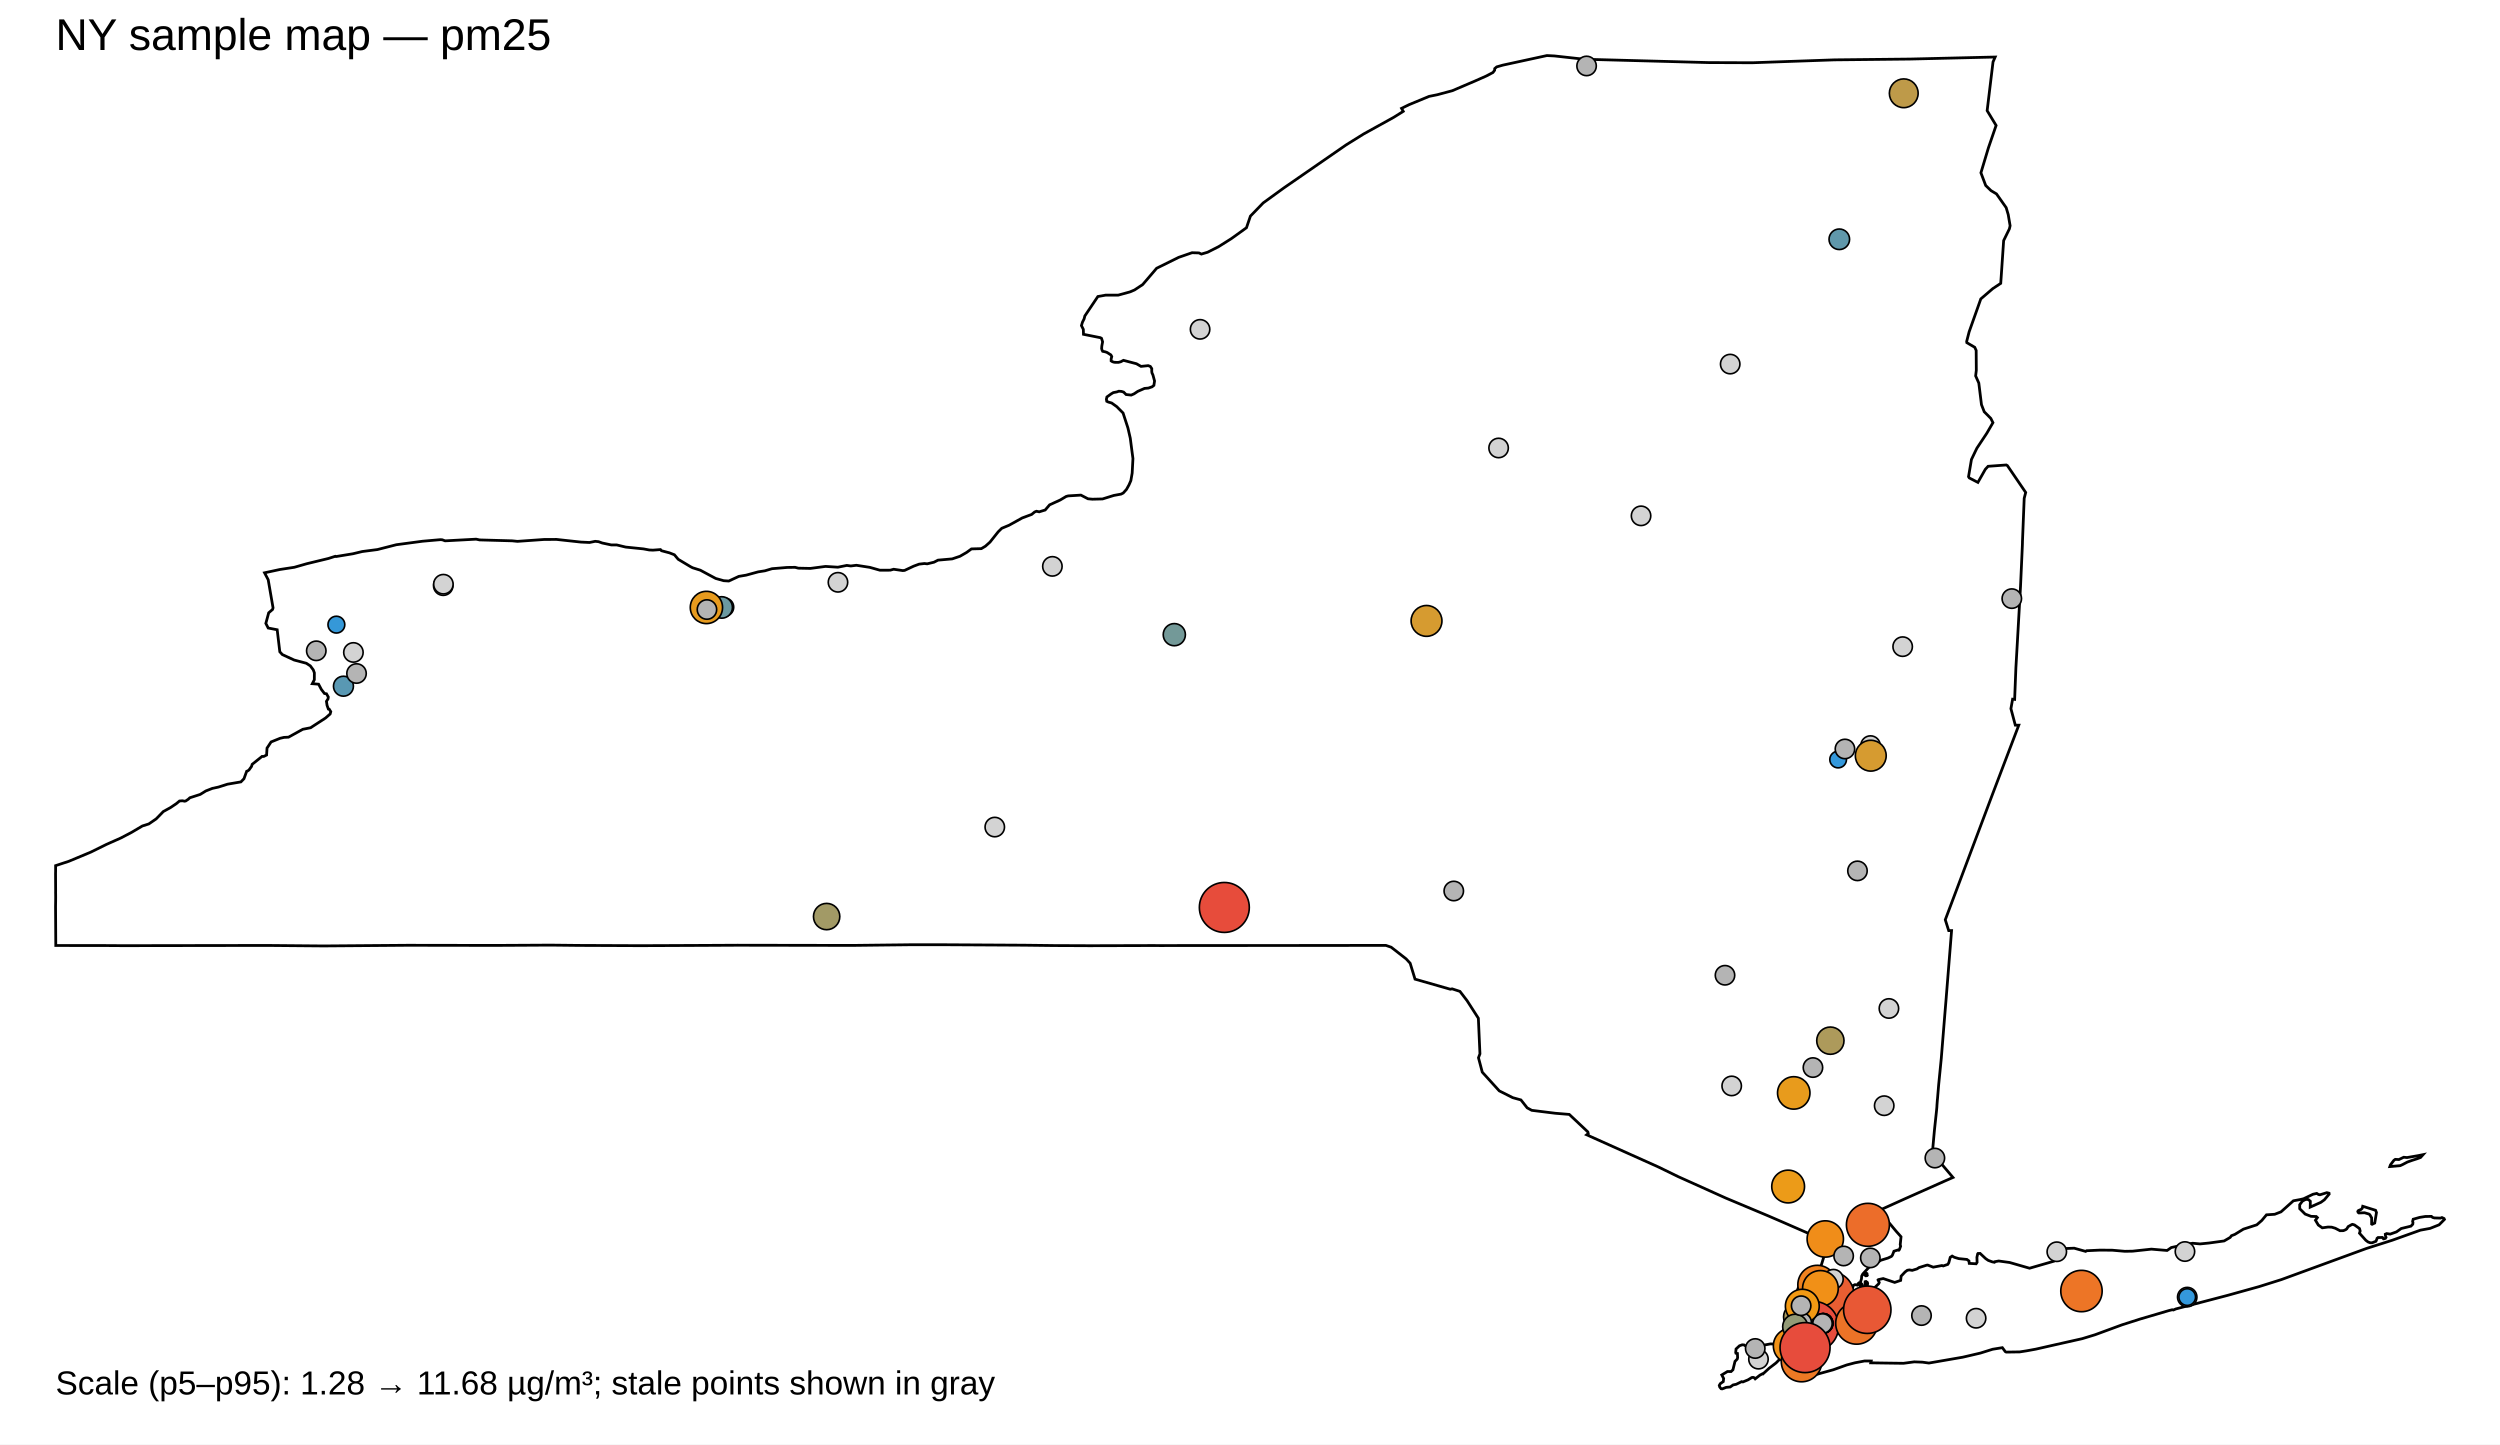
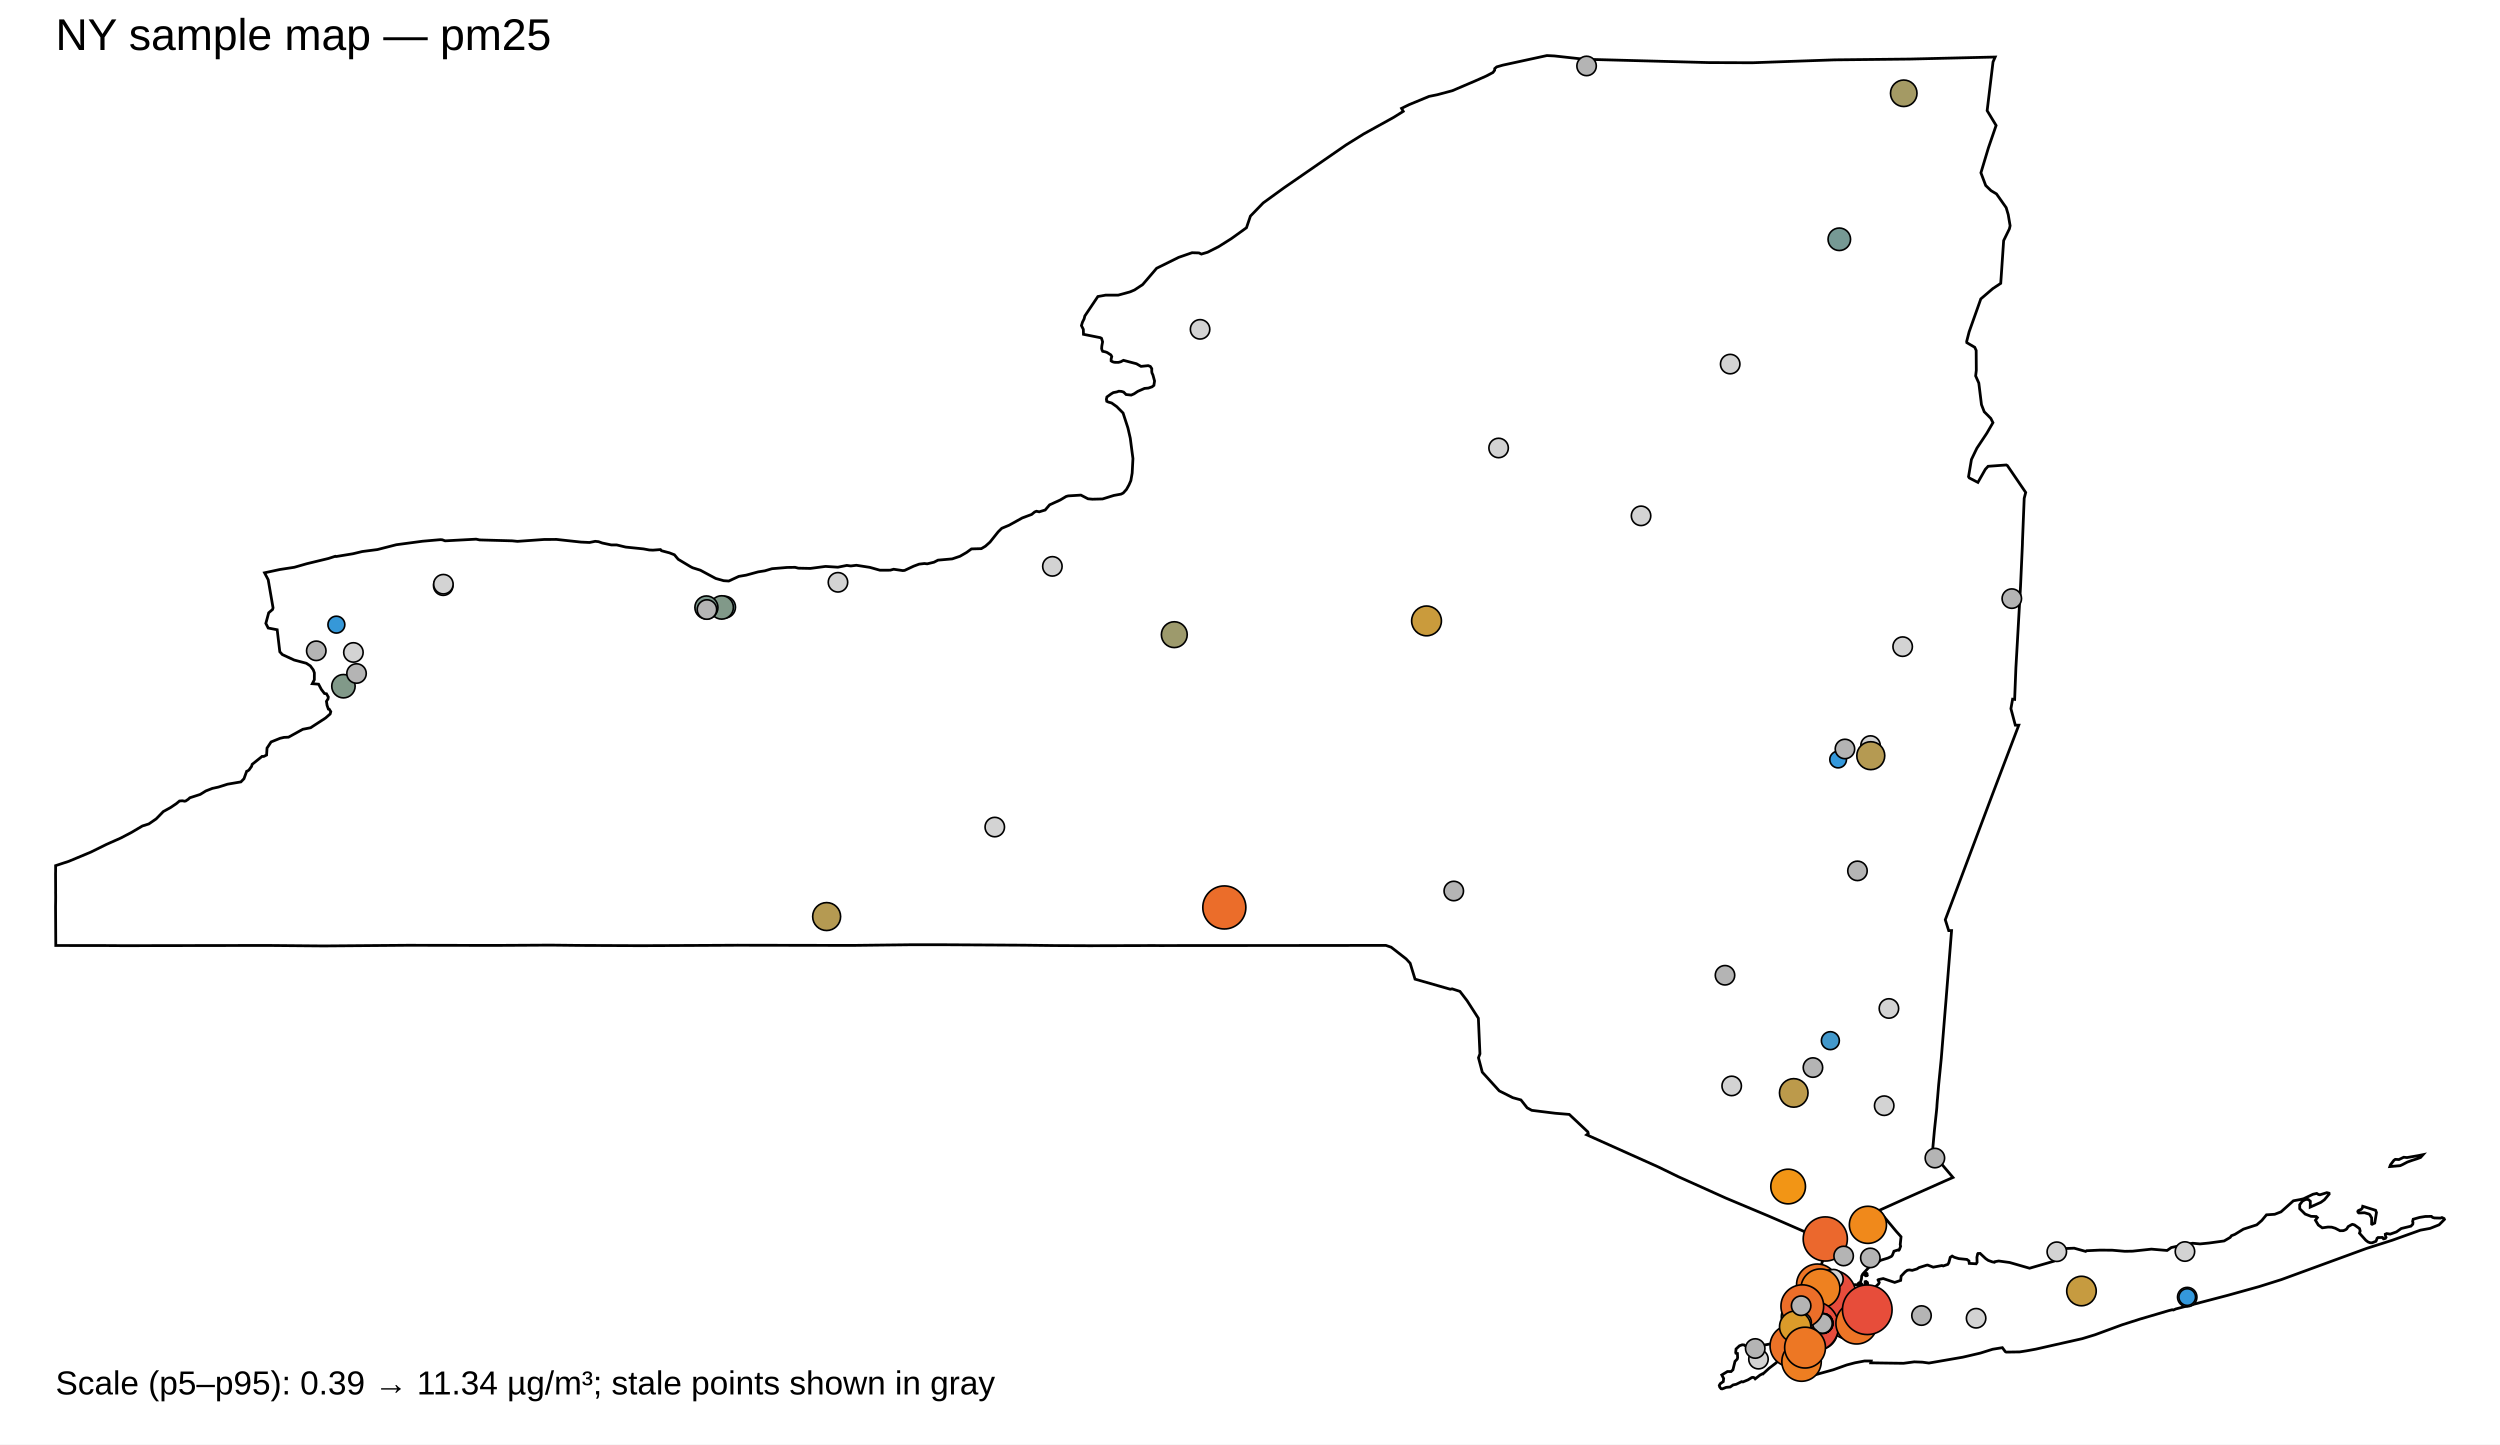
<svg xmlns="http://www.w3.org/2000/svg" width="900" height="520">
  <rect x="0" y="0" width="900" height="520" fill="white" />
  <text x="20" y="18" font-family="Arial, sans-serif" font-size="16">NY sample map — pm25</text>
  <path d="M671.45,461.41 L671.76,461.32 L672.22,461.64 L672.35,461.97 L672.25,462.95 L671.86,462.98 L671.49,462.62 L671.42,461.90 L671.45,461.41 Z" fill="none" stroke="black" stroke-width="1" />
  <path d="M642.36,478.33 L642.45,478.27 L642.52,478.30 L642.67,478.45 L642.08,479.44 L641.97,479.57 L641.76,479.50 L641.65,479.36 L641.70,479.29 L642.36,478.33 Z" fill="none" stroke="black" stroke-width="1" />
  <path d="M631.09,495.85 L630.63,495.92 L629.30,496.74 L627.44,497.50 L626.99,497.39 L625.05,498.34 L623.91,498.58 L622.89,499.31 L621.43,499.45 L619.97,500.00 L619.59,499.94 L619.11,499.34 L618.94,498.75 L619.31,498.11 L620.38,497.37 L620.51,496.26 L619.84,494.98 L621.89,493.74 L623.20,493.75 L623.86,493.12 L624.60,490.10 L625.39,489.28 L625.54,488.77 L625.47,487.25 L624.94,487.17 L624.85,486.89 L624.98,485.63 L626.20,484.49 L627.20,484.13 L627.86,484.18 L628.29,484.48 L630.16,484.84 L633.73,484.48 L637.39,483.80 L638.55,483.86 L639.22,484.59 L639.45,486.43 L640.24,487.69 L641.02,488.58 L640.36,489.66 L639.38,490.65 L636.92,492.53 L634.68,494.60 L634.55,494.53 L633.57,495.05 L631.87,496.39 L631.55,496.00 L631.09,495.85 Z" fill="none" stroke="black" stroke-width="1" />
  <path d="M849.98,435.40 L850.40,435.00 L850.58,434.26 L855.20,435.70 L855.53,436.51 L854.90,440.30 L853.95,440.75 L853.79,440.66 L853.79,438.43 L853.14,437.30 L852.79,437.05 L851.24,436.59 L849.21,436.67 L848.92,436.46 L848.81,436.10 L849.05,435.78 L849.98,435.40 Z" fill="none" stroke="black" stroke-width="1" />
  <path d="M870.50,416.04 L872.32,415.67 L871.40,416.69 L870.20,417.14 L868.43,417.71 L866.65,418.34 L864.93,419.25 L864.09,419.63 L860.35,419.96 L860.56,419.36 L861.16,418.55 L861.81,417.71 L862.30,417.37 L863.61,417.44 L865.33,416.61 L866.53,416.72 L869.49,416.21 L870.50,416.04 Z" fill="none" stroke="black" stroke-width="1" />
  <path d="M672.13,458.56 L672.14,458.66 L672.14,458.72 L672.14,458.86 L672.23,459.11 L672.15,459.22 L671.72,459.30 L671.25,459.00 L671.26,458.78 L671.52,458.74 L671.57,458.43 L671.76,458.34 L672.01,458.42 L672.12,458.50 L672.13,458.56 Z" fill="none" stroke="black" stroke-width="1" />
  <path d="M711.67,111.62 L708.89,119.45 L708.00,122.91 L708.06,123.36 L710.90,125.02 L711.42,126.16 L711.47,133.32 L711.23,135.33 L712.37,137.90 L713.33,145.68 L714.32,148.22 L714.32,148.23 L716.69,150.62 L717.46,152.16 L716.34,154.09 L715.25,155.97 L711.69,161.33 L711.12,162.50 L709.72,165.42 L708.67,171.61 L708.95,172.06 L712.04,173.67 L714.72,168.95 L715.71,167.87 L722.27,167.39 L722.67,167.63 L728.86,176.71 L729.25,177.28 L728.71,179.40 L728.10,194.68 L728.09,194.76 L728.08,195.48 L728.05,196.41 L727.86,200.66 L727.39,211.06 L726.27,230.83 L725.74,240.07 L725.73,240.19 L725.72,240.42 L725.27,251.78 L724.54,251.70 L723.93,255.12 L725.51,261.06 L726.76,261.07 L722.18,273.10 L717.23,286.12 L710.91,302.93 L700.30,331.12 L701.53,335.01 L702.57,335.01 L700.65,358.95 L700.65,359.00 L700.08,365.91 L699.29,375.69 L698.86,381.02 L697.92,390.50 L697.50,395.54 L697.49,395.62 L697.48,395.72 L697.46,395.84 L697.46,395.89 L697.45,395.95 L697.30,397.94 L697.29,398.09 L697.29,398.14 L697.28,398.37 L697.27,398.55 L697.17,399.64 L697.11,400.19 L697.09,400.40 L696.44,406.47 L696.33,407.58 L695.65,415.11 L703.07,423.89 L700.16,425.16 L699.60,425.41 L688.75,430.24 L686.82,431.10 L686.00,431.46 L676.41,435.79 L680.06,440.19 L680.83,441.10 L681.61,442.05 L682.65,443.29 L684.29,445.13 L684.37,445.24 L684.08,448.06 L684.22,448.65 L683.79,449.84 L683.56,450.08 L683.30,449.97 L681.82,450.44 L681.25,451.90 L680.91,452.31 L679.66,452.90 L677.07,453.70 L675.98,454.45 L673.26,455.77 L670.59,458.65 L670.35,459.12 L670.21,459.39 L670.13,460.39 L669.78,461.51 L669.86,461.98 L670.22,462.23 L670.50,462.70 L670.50,462.99 L670.49,463.23 L670.60,463.60 L670.45,463.73 L670.31,463.82 L670.15,463.69 L669.84,463.26 L669.53,462.78 L669.70,462.27 L669.40,461.80 L669.23,461.82 L668.86,462.18 L668.61,462.63 L667.80,462.47 L667.16,462.76 L666.86,464.00 L666.90,464.43 L667.26,465.03 L668.07,465.76 L668.85,466.07 L670.08,467.63 L670.58,468.27 L671.16,468.23 L671.99,467.65 L672.01,467.64 L673.56,465.50 L673.52,464.88 L676.36,462.11 L676.53,461.69 L676.10,460.78 L676.22,460.66 L677.95,460.28 L682.09,461.67 L682.62,461.49 L684.24,460.94 L684.40,459.42 L685.84,457.89 L686.64,457.30 L687.38,457.17 L688.40,457.33 L690.11,456.81 L690.84,456.33 L693.58,455.47 L693.99,455.43 L695.96,456.18 L699.09,455.59 L699.56,455.74 L701.20,455.18 L701.51,454.68 L701.56,454.61 L702.09,452.64 L702.78,452.18 L702.84,452.21 L703.35,452.51 L703.54,452.61 L703.97,452.75 L705.14,453.10 L705.48,453.14 L705.92,453.18 L707.17,453.31 L707.99,453.39 L708.08,453.40 L708.82,453.94 L708.84,454.11 L708.93,454.82 L711.41,454.96 L711.75,454.44 L711.69,452.62 L711.97,451.37 L712.09,451.24 L712.84,451.23 L714.85,453.11 L715.77,453.74 L717.21,454.27 L717.99,454.42 L718.14,454.21 L719.54,453.96 L723.48,454.50 L723.48,454.50 L730.64,456.56 L739.37,454.04 L739.67,453.38 L739.84,451.18 L740.27,450.08 L743.57,449.47 L746.71,449.35 L750.83,450.50 L751.18,450.26 L756.02,450.04 L760.46,450.08 L764.95,450.47 L767.74,450.42 L774.50,449.69 L780.15,450.17 L781.68,449.11 L786.64,448.02 L789.37,447.57 L792.02,447.81 L795.24,447.49 L800.69,446.74 L802.85,445.48 L803.34,444.85 L804.55,444.38 L807.63,442.49 L812.44,440.94 L814.24,439.37 L815.93,437.34 L818.90,437.14 L821.17,436.26 L825.62,432.29 L828.10,431.83 L829.29,431.55 L832.69,429.93 L834.03,429.63 L834.66,430.02 L835.20,430.12 L837.67,429.36 L838.45,429.55 L838.50,429.87 L836.78,431.92 L835.52,432.84 L831.68,434.56 L831.72,432.46 L831.03,431.85 L830.34,431.77 L829.75,431.92 L828.83,432.45 L827.89,433.71 L827.90,435.13 L829.85,437.07 L831.97,437.88 L833.86,437.95 L834.26,438.34 L833.56,439.28 L834.59,441.01 L836.02,442.02 L838.12,441.73 L839.41,441.78 L840.70,442.17 L842.40,443.06 L843.63,443.03 L844.42,442.70 L844.83,442.40 L845.34,441.58 L846.64,440.84 L846.91,440.77 L847.62,440.98 L849.42,442.27 L849.66,443.16 L849.41,443.95 L851.70,446.51 L852.50,447.11 L853.25,447.39 L853.98,447.40 L855.33,446.86 L855.66,446.12 L855.74,445.80 L856.07,445.52 L857.67,445.48 L858.06,445.98 L858.15,445.97 L858.36,445.93 L858.75,445.80 L858.97,445.46 L858.75,444.81 L858.71,444.31 L859.20,444.09 L860.47,444.28 L862.73,443.48 L864.44,442.27 L867.94,441.41 L868.59,440.72 L868.67,440.13 L868.54,439.69 L868.75,438.92 L871.08,438.26 L873.13,437.93 L875.32,437.90 L875.73,438.27 L876.37,438.45 L878.55,438.52 L879.10,438.32 L879.86,438.67 L880.00,438.99 L878.08,440.93 L874.83,442.22 L871.35,442.86 L861.17,446.50 L851.91,449.45 L821.30,460.65 L813.23,463.19 L801.98,466.32 L783.30,471.22 L782.44,471.59 L781.99,471.51 L780.80,471.81 L770.46,474.85 L763.93,476.94 L754.22,480.51 L749.60,481.92 L739.78,484.13 L732.91,485.69 L729.57,486.30 L727.07,486.69 L726.81,486.69 L722.25,486.76 L721.89,486.57 L720.85,485.16 L717.35,485.73 L712.94,487.11 L709.48,487.92 L706.59,488.59 L694.41,490.70 L692.08,490.38 L689.13,490.27 L685.24,490.79 L679.31,490.71 L673.48,490.62 L673.53,490.41 L673.63,489.97 L671.28,489.95 L668.40,490.49 L667.81,490.60 L664.81,491.39 L659.97,493.12 L653.92,494.79 L653.93,493.72 L654.12,493.19 L653.80,492.69 L653.48,492.56 L652.83,492.29 L652.23,491.79 L651.22,491.87 L647.74,492.11 L646.58,492.09 L645.82,491.85 L645.49,491.67 L645.39,491.28 L646.01,490.71 L646.11,490.58 L646.63,489.96 L646.44,489.42 L645.61,488.88 L643.23,488.50 L642.49,487.59 L642.19,486.33 L642.63,485.03 L642.90,484.64 L643.31,484.03 L644.81,482.70 L644.57,480.60 L644.31,480.34 L644.19,480.22 L644.10,479.73 L644.44,479.04 L644.79,478.83 L644.97,478.16 L644.68,477.60 L644.13,477.34 L645.30,472.33 L645.80,471.59 L646.70,470.22 L647.56,468.92 L648.23,467.90 L652.43,461.52 L653.54,459.79 L654.04,459.01 L654.05,459.01 L654.69,457.56 L655.54,455.67 L655.73,455.24 L658.33,446.78 L657.39,446.77 L656.39,446.35 L642.34,440.21 L642.34,440.21 L636.74,437.79 L636.27,437.59 L623.59,432.27 L621.30,431.31 L607.02,424.88 L604.15,423.59 L597.03,420.12 L571.21,408.53 L571.77,408.09 L571.62,407.48 L564.94,401.19 L564.57,401.16 L559.87,400.77 L551.43,399.72 L549.78,398.82 L547.54,395.98 L544.57,395.15 L539.74,392.72 L533.62,385.98 L532.58,382.03 L532.25,380.80 L532.78,379.37 L532.21,366.57 L528.15,360.25 L525.58,356.90 L522.77,355.99 L522.09,356.12 L509.41,352.49 L507.66,346.77 L506.19,345.18 L500.83,341.00 L498.91,340.34 L491.03,340.35 L490.57,340.35 L486.12,340.35 L485.47,340.36 L485.40,340.37 L431.39,340.39 L431.08,340.39 L417.73,340.41 L415.79,340.40 L414.97,340.40 L413.41,340.40 L391.85,340.46 L391.18,340.45 L378.97,340.40 L378.49,340.39 L368.59,340.27 L368.53,340.27 L340.49,340.11 L338.40,340.10 L329.08,340.10 L328.96,340.11 L328.40,340.11 L327.31,340.11 L326.71,340.12 L324.20,340.15 L324.19,340.15 L319.64,340.20 L319.63,340.20 L306.90,340.35 L265.50,340.28 L254.11,340.34 L238.89,340.41 L230.96,340.44 L229.96,340.44 L208.32,340.35 L208.29,340.35 L198.12,340.24 L189.21,340.29 L178.17,340.35 L146.78,340.30 L116.53,340.54 L111.73,340.50 L97.20,340.37 L96.24,340.36 L44.33,340.44 L42.93,340.43 L36.46,340.39 L34.89,340.38 L34.89,340.39 L20.08,340.38 L20.00,326.35 L20.03,324.28 L20.04,323.01 L20.03,321.88 L20.02,321.20 L20.03,320.78 L20.00,314.47 L20.02,313.59 L20.02,311.63 L24.82,310.05 L32.70,306.76 L38.29,304.00 L43.48,301.69 L47.32,299.68 L51.26,297.35 L53.57,296.62 L56.23,294.79 L58.80,292.15 L61.36,290.74 L63.51,289.29 L64.62,288.36 L65.67,288.28 L66.45,288.43 L66.85,288.35 L67.76,287.74 L68.34,287.20 L72.08,285.99 L74.12,284.73 L76.48,283.81 L78.63,283.35 L81.89,282.31 L86.73,281.48 L87.83,280.34 L88.03,279.78 L88.81,277.65 L89.17,277.53 L89.64,277.18 L90.54,275.93 L90.79,275.15 L94.34,272.31 L94.94,272.32 L95.97,271.81 L96.13,269.31 L97.59,267.10 L100.85,265.78 L102.24,265.46 L103.87,265.38 L108.98,262.55 L111.81,261.99 L117.20,258.48 L118.85,257.03 L119.08,256.20 L118.52,255.30 L118.21,255.25 L117.74,253.94 L117.52,252.48 L118.09,251.60 L118.19,250.93 L117.53,249.76 L116.81,249.66 L115.68,248.18 L114.69,246.31 L112.43,246.13 L113.16,244.71 L113.17,242.22 L112.79,241.17 L111.73,239.73 L111.48,239.56 L110.26,238.77 L105.89,237.61 L101.65,235.65 L100.73,234.64 L99.82,226.98 L99.79,226.71 L96.55,226.09 L95.70,224.42 L96.73,220.61 L98.11,219.42 L98.30,218.83 L96.55,208.71 L95.24,206.21 L100.75,205.02 L105.97,204.22 L110.44,202.94 L118.20,201.06 L120.72,200.26 L120.96,200.36 L127.08,199.35 L130.41,198.55 L135.88,197.84 L142.68,196.10 L152.14,194.84 L158.51,194.28 L159.20,194.32 L160.22,194.70 L161.05,194.66 L171.41,194.10 L172.66,194.37 L184.42,194.70 L186.27,194.89 L195.89,194.21 L200.32,194.19 L209.12,195.15 L212.16,195.29 L212.25,195.29 L214.25,194.88 L215.47,195.00 L216.80,195.48 L220.09,196.18 L222.04,196.18 L225.25,196.95 L231.64,197.60 L233.73,197.99 L235.06,198.05 L237.77,197.85 L238.13,198.26 L240.99,199.02 L242.78,199.72 L244.16,201.35 L248.63,204.03 L249.35,204.40 L252.12,205.27 L254.96,206.80 L257.67,208.25 L260.52,209.05 L262.36,209.17 L265.97,207.50 L268.62,207.05 L272.95,205.87 L275.37,205.49 L277.93,204.73 L278.54,204.68 L279.56,204.60 L283.36,204.28 L286.24,204.24 L287.40,204.54 L291.73,204.63 L297.18,203.91 L301.64,204.19 L304.86,203.55 L306.28,203.75 L308.30,203.50 L313.14,204.25 L316.78,205.28 L320.50,205.26 L321.72,204.93 L324.99,205.41 L325.67,205.34 L328.91,203.82 L330.88,203.09 L332.77,202.87 L333.80,202.98 L336.24,202.39 L337.69,201.65 L342.80,201.20 L345.59,200.26 L347.98,198.88 L349.72,197.61 L350.65,197.58 L353.28,197.51 L354.75,196.63 L356.40,195.16 L359.33,191.47 L360.63,190.19 L362.11,189.57 L363.20,189.12 L368.02,186.45 L371.39,185.20 L372.46,184.32 L373.13,184.05 L374.11,184.26 L376.27,183.60 L377.85,181.75 L381.66,180.01 L383.82,178.72 L384.57,178.52 L389.12,178.24 L391.66,179.56 L393.25,179.71 L396.92,179.62 L400.98,178.36 L403.59,177.88 L404.37,177.48 L405.53,176.19 L406.42,174.60 L407.11,173.02 L407.58,170.32 L407.86,165.08 L407.43,161.84 L406.90,157.75 L406.05,154.06 L404.30,148.68 L402.03,146.39 L400.20,145.08 L399.02,144.75 L398.43,144.46 L398.30,143.71 L398.49,142.90 L399.19,142.40 L399.96,141.84 L400.79,141.34 L402.07,141.09 L402.77,140.84 L403.73,140.91 L404.50,141.15 L405.39,142.03 L407.24,142.23 L408.27,141.78 L409.60,140.89 L412.03,139.83 L413.42,139.71 L414.75,139.25 L415.40,138.73 L415.64,137.15 L415.05,134.99 L414.70,134.22 L414.63,133.66 L414.63,132.69 L414.11,131.91 L413.35,131.63 L410.77,131.90 L409.13,130.95 L404.44,129.72 L403.48,130.23 L402.65,130.45 L401.80,130.45 L401.14,130.42 L400.49,130.22 L400.01,129.92 L400.01,129.23 L400.23,128.35 L399.91,127.76 L398.58,126.91 L397.93,126.67 L396.96,126.47 L396.72,126.00 L396.59,125.47 L396.65,124.60 L396.94,123.06 L396.55,121.81 L396.15,121.57 L390.05,120.35 L390.00,118.58 L389.32,117.22 L389.67,116.02 L390.28,114.79 L390.55,113.73 L395.23,106.75 L398.07,106.24 L402.54,106.25 L406.75,105.10 L408.43,104.39 L411.37,102.44 L416.39,96.57 L424.32,92.65 L429.13,90.98 L431.61,91.05 L432.49,91.47 L434.73,90.81 L438.71,88.79 L443.22,85.95 L444.47,85.06 L448.73,81.98 L450.15,77.80 L454.75,73.05 L462.25,67.61 L484.59,52.17 L490.91,48.23 L501.72,42.25 L505.17,40.09 L504.56,39.01 L507.22,37.70 L514.47,34.70 L517.43,34.10 L522.81,32.66 L530.97,29.18 L535.07,27.36 L537.46,26.10 L538.06,25.30 L538.10,24.70 L538.81,24.08 L541.02,23.45 L556.89,20.00 L559.60,20.14 L567.94,21.06 L570.44,21.33 L615.11,22.53 L630.83,22.59 L643.82,22.13 L660.44,21.55 L687.64,21.26 L718.26,20.53 L717.49,22.29 L716.48,30.64 L715.37,39.83 L718.60,45.16 L715.84,53.19 L713.13,62.21 L714.85,66.77 L716.21,68.09 L716.77,68.63 L718.74,69.81 L718.74,69.81 L722.22,74.75 L722.96,77.26 L723.64,81.27 L723.38,82.39 L721.31,86.62 L720.42,99.76 L720.26,102.01 L717.42,103.89 L713.09,107.61 L711.67,111.62 Z" fill="none" stroke="black" stroke-width="1" />
  <circle cx="623.41" cy="390.93" r="3.50" fill="lightgray" stroke="black" stroke-width="0.6" />
  <circle cx="113.86" cy="234.29" r="3.50" fill="rgb(180,180,180)" stroke="black" stroke-width="0.6" />
-   <circle cx="643.73" cy="427.15" r="5.90" fill="rgb(236,155,24)" stroke="black" stroke-width="0.6" />
-   <circle cx="652.45" cy="465.63" r="5.66" fill="rgb(221,155,40)" stroke="black" stroke-width="0.6" />
-   <circle cx="645.75" cy="393.45" r="5.84" fill="rgb(232,155,28)" stroke="black" stroke-width="0.6" />
+   <circle cx="643.73" cy="427.15" r="6.24" fill="rgb(242,149,21)" stroke="black" stroke-width="0.6" />
+   <circle cx="652.45" cy="465.63" r="6.24" fill="rgb(242,149,21)" stroke="black" stroke-width="0.6" />
+   <circle cx="645.75" cy="393.45" r="5.14" fill="rgb(188,154,75)" stroke="black" stroke-width="0.6" />
  <circle cx="633.05" cy="489.30" r="3.50" fill="lightgray" stroke="black" stroke-width="0.6" />
  <circle cx="539.50" cy="161.27" r="3.50" fill="lightgray" stroke="black" stroke-width="0.6" />
  <circle cx="711.40" cy="474.57" r="3.50" fill="lightgray" stroke="black" stroke-width="0.6" />
  <circle cx="159.56" cy="210.84" r="3.50" fill="lightgray" stroke="black" stroke-width="0.6" />
  <circle cx="590.78" cy="185.70" r="3.50" fill="lightgray" stroke="black" stroke-width="0.6" />
  <circle cx="622.87" cy="131.07" r="3.50" fill="lightgray" stroke="black" stroke-width="0.6" />
  <circle cx="358.12" cy="297.74" r="3.50" fill="lightgray" stroke="black" stroke-width="0.6" />
-   <circle cx="513.55" cy="223.53" r="5.55" fill="rgb(214,155,48)" stroke="black" stroke-width="0.6" />
+   <circle cx="513.55" cy="223.53" r="5.36" fill="rgb(202,155,60)" stroke="black" stroke-width="0.6" />
  <circle cx="432.03" cy="118.56" r="3.50" fill="lightgray" stroke="black" stroke-width="0.6" />
-   <circle cx="260.84" cy="218.57" r="3.30" fill="rgb(70,152,199)" stroke="black" stroke-width="0.6" />
-   <circle cx="654.21" cy="462.50" r="6.99" fill="rgb(239,129,31)" stroke="black" stroke-width="0.6" />
-   <circle cx="657.44" cy="466.02" r="5.95" fill="rgb(240,155,21)" stroke="black" stroke-width="0.6" />
-   <circle cx="658.41" cy="475.49" r="5.72" fill="rgb(225,155,36)" stroke="black" stroke-width="0.6" />
+   <circle cx="260.84" cy="218.57" r="3.94" fill="rgb(111,153,156)" stroke="black" stroke-width="0.6" />
+   <circle cx="654.21" cy="462.50" r="7.45" fill="rgb(237,117,38)" stroke="black" stroke-width="0.6" />
+   <circle cx="657.44" cy="466.02" r="6.46" fill="rgb(241,143,24)" stroke="black" stroke-width="0.6" />
+   <circle cx="658.41" cy="475.49" r="6.24" fill="rgb(242,149,21)" stroke="black" stroke-width="0.6" />
  <circle cx="673.39" cy="268.40" r="3.50" fill="lightgray" stroke="black" stroke-width="0.6" />
  <circle cx="301.67" cy="209.63" r="3.50" fill="lightgray" stroke="black" stroke-width="0.6" />
-   <circle cx="665.90" cy="474.36" r="7.05" fill="rgb(238,127,32)" stroke="black" stroke-width="0.6" />
-   <circle cx="662.15" cy="86.14" r="3.70" fill="rgb(96,152,171)" stroke="black" stroke-width="0.6" />
-   <circle cx="672.45" cy="440.94" r="7.74" fill="rgb(236,109,42)" stroke="black" stroke-width="0.6" />
+   <circle cx="665.90" cy="474.36" r="7.88" fill="rgb(235,105,44)" stroke="black" stroke-width="0.6" />
+   <circle cx="662.15" cy="86.14" r="4.05" fill="rgb(118,153,148)" stroke="black" stroke-width="0.6" />
+   <circle cx="672.45" cy="440.94" r="6.68" fill="rgb(240,137,27)" stroke="black" stroke-width="0.6" />
  <circle cx="684.96" cy="232.79" r="3.50" fill="lightgray" stroke="black" stroke-width="0.6" />
  <circle cx="678.31" cy="398.05" r="3.50" fill="lightgray" stroke="black" stroke-width="0.6" />
  <circle cx="648.49" cy="475.16" r="3.50" fill="rgb(180,180,180)" stroke="black" stroke-width="0.6" />
-   <circle cx="422.75" cy="228.48" r="3.99" fill="rgb(115,153,152)" stroke="black" stroke-width="0.6" />
-   <circle cx="297.59" cy="329.96" r="4.74" fill="rgb(162,154,102)" stroke="black" stroke-width="0.6" />
-   <circle cx="749.33" cy="464.77" r="7.45" fill="rgb(237,117,38)" stroke="black" stroke-width="0.6" />
-   <circle cx="644.77" cy="484.52" r="6.36" fill="rgb(241,146,23)" stroke="black" stroke-width="0.6" />
+   <circle cx="422.75" cy="228.48" r="4.65" fill="rgb(157,154,108)" stroke="black" stroke-width="0.6" />
+   <circle cx="297.59" cy="329.96" r="5.03" fill="rgb(181,154,82)" stroke="black" stroke-width="0.6" />
+   <circle cx="749.33" cy="464.77" r="5.31" fill="rgb(198,155,64)" stroke="black" stroke-width="0.6" />
+   <circle cx="644.77" cy="484.52" r="7.55" fill="rgb(236,114,39)" stroke="black" stroke-width="0.6" />
  <circle cx="127.23" cy="234.88" r="3.50" fill="lightgray" stroke="black" stroke-width="0.6" />
-   <circle cx="673.48" cy="272.05" r="5.55" fill="rgb(214,155,48)" stroke="black" stroke-width="0.6" />
-   <circle cx="123.64" cy="247.03" r="3.59" fill="rgb(89,152,179)" stroke="black" stroke-width="0.6" />
+   <circle cx="673.48" cy="272.05" r="5.03" fill="rgb(181,154,82)" stroke="black" stroke-width="0.6" />
+   <circle cx="123.64" cy="247.03" r="4.21" fill="rgb(129,153,137)" stroke="black" stroke-width="0.6" />
  <circle cx="159.62" cy="210.31" r="3.50" fill="lightgray" stroke="black" stroke-width="0.6" />
  <circle cx="691.74" cy="473.60" r="3.50" fill="rgb(180,180,180)" stroke="black" stroke-width="0.6" />
  <circle cx="647.35" cy="476.84" r="3.50" fill="rgb(180,180,180)" stroke="black" stroke-width="0.6" />
-   <circle cx="654.57" cy="478.94" r="6.42" fill="rgb(241,144,23)" stroke="black" stroke-width="0.6" />
-   <circle cx="659.13" cy="466.16" r="8.32" fill="rgb(233,94,50)" stroke="black" stroke-width="0.6" />
+   <circle cx="654.57" cy="478.94" r="7.01" fill="rgb(238,129,32)" stroke="black" stroke-width="0.6" />
+   <circle cx="659.13" cy="466.16" r="9.00" fill="rgb(231,76,60)" stroke="black" stroke-width="0.6" />
  <circle cx="660.05" cy="460.50" r="3.50" fill="lightgray" stroke="black" stroke-width="0.6" />
  <circle cx="680.01" cy="363.05" r="3.50" fill="lightgray" stroke="black" stroke-width="0.6" />
  <circle cx="786.58" cy="450.55" r="3.50" fill="lightgray" stroke="black" stroke-width="0.6" />
  <circle cx="571.17" cy="23.74" r="3.50" fill="rgb(180,180,180)" stroke="black" stroke-width="0.6" />
  <circle cx="740.45" cy="450.63" r="3.50" fill="lightgray" stroke="black" stroke-width="0.6" />
  <circle cx="128.35" cy="242.46" r="3.50" fill="rgb(180,180,180)" stroke="black" stroke-width="0.6" />
  <circle cx="378.86" cy="203.89" r="3.50" fill="lightgray" stroke="black" stroke-width="0.6" />
  <circle cx="666.63" cy="474.18" r="3.50" fill="rgb(180,180,180)" stroke="black" stroke-width="0.6" />
-   <circle cx="259.81" cy="218.68" r="3.87" fill="rgb(107,153,160)" stroke="black" stroke-width="0.6" />
-   <circle cx="655.35" cy="463.83" r="6.42" fill="rgb(241,144,23)" stroke="black" stroke-width="0.6" />
+   <circle cx="259.81" cy="218.68" r="4.21" fill="rgb(129,153,137)" stroke="black" stroke-width="0.6" />
+   <circle cx="655.35" cy="463.83" r="7.01" fill="rgb(238,129,32)" stroke="black" stroke-width="0.6" />
  <circle cx="631.88" cy="485.46" r="3.50" fill="rgb(180,180,180)" stroke="black" stroke-width="0.6" />
  <circle cx="673.32" cy="452.85" r="3.50" fill="rgb(180,180,180)" stroke="black" stroke-width="0.6" />
  <circle cx="651.55" cy="480.96" r="3.50" fill="rgb(180,180,180)" stroke="black" stroke-width="0.6" />
  <circle cx="523.36" cy="320.76" r="3.50" fill="rgb(180,180,180)" stroke="black" stroke-width="0.6" />
  <circle cx="672.22" cy="471.51" r="3.50" fill="rgb(180,180,180)" stroke="black" stroke-width="0.6" />
  <circle cx="666.37" cy="474.31" r="3.50" fill="rgb(180,180,180)" stroke="black" stroke-width="0.6" />
  <circle cx="672.22" cy="471.51" r="3.50" fill="rgb(180,180,180)" stroke="black" stroke-width="0.6" />
-   <circle cx="685.35" cy="33.58" r="5.18" fill="rgb(190,154,73)" stroke="black" stroke-width="0.6" />
-   <circle cx="254.31" cy="218.69" r="5.81" fill="rgb(231,155,30)" stroke="black" stroke-width="0.6" />
+   <circle cx="685.35" cy="33.58" r="4.77" fill="rgb(164,154,100)" stroke="black" stroke-width="0.6" />
+   <circle cx="254.31" cy="218.69" r="4.15" fill="rgb(125,153,141)" stroke="black" stroke-width="0.6" />
  <circle cx="666.34" cy="474.37" r="3.50" fill="rgb(180,180,180)" stroke="black" stroke-width="0.6" />
  <circle cx="666.37" cy="474.31" r="3.50" fill="rgb(180,180,180)" stroke="black" stroke-width="0.6" />
-   <circle cx="646.96" cy="474.10" r="4.88" fill="rgb(171,154,93)" stroke="black" stroke-width="0.6" />
+   <circle cx="646.96" cy="474.10" r="5.69" fill="rgb(223,155,38)" stroke="black" stroke-width="0.6" />
  <circle cx="652.66" cy="384.32" r="3.50" fill="rgb(180,180,180)" stroke="black" stroke-width="0.6" />
-   <circle cx="657.10" cy="446.03" r="6.54" fill="rgb(240,141,25)" stroke="black" stroke-width="0.6" />
+   <circle cx="657.10" cy="446.03" r="7.95" fill="rgb(235,104,45)" stroke="black" stroke-width="0.6" />
  <circle cx="652.89" cy="477.50" r="9.00" fill="rgb(231,76,60)" stroke="black" stroke-width="0.6" />
-   <circle cx="121.10" cy="224.87" r="3.03" fill="rgb(53,152,216)" stroke="black" stroke-width="0.6" />
-   <circle cx="648.56" cy="490.16" r="7.29" fill="rgb(237,121,36)" stroke="black" stroke-width="0.6" />
+   <circle cx="121.10" cy="224.87" r="3.04" fill="rgb(54,152,216)" stroke="black" stroke-width="0.6" />
+   <circle cx="648.56" cy="490.16" r="7.10" fill="rgb(238,126,33)" stroke="black" stroke-width="0.6" />
  <circle cx="656.29" cy="476.41" r="3.50" fill="rgb(180,180,180)" stroke="black" stroke-width="0.6" />
  <circle cx="656.29" cy="476.43" r="3.50" fill="rgb(180,180,180)" stroke="black" stroke-width="0.6" />
  <circle cx="656.31" cy="476.41" r="3.50" fill="rgb(180,180,180)" stroke="black" stroke-width="0.6" />
  <circle cx="656.37" cy="476.36" r="3.50" fill="rgb(180,180,180)" stroke="black" stroke-width="0.6" />
  <circle cx="656.16" cy="476.60" r="3.50" fill="rgb(180,180,180)" stroke="black" stroke-width="0.6" />
  <circle cx="656.27" cy="476.40" r="3.50" fill="rgb(180,180,180)" stroke="black" stroke-width="0.6" />
  <circle cx="656.09" cy="476.47" r="3.50" fill="rgb(180,180,180)" stroke="black" stroke-width="0.6" />
-   <circle cx="668.37" cy="476.39" r="7.52" fill="rgb(236,115,39)" stroke="black" stroke-width="0.6" />
-   <circle cx="440.76" cy="326.68" r="8.99" fill="rgb(231,76,59)" stroke="black" stroke-width="0.6" />
-   <circle cx="648.83" cy="470.23" r="6.09" fill="rgb(242,153,19)" stroke="black" stroke-width="0.6" />
-   <circle cx="672.22" cy="471.51" r="8.53" fill="rgb(232,88,53)" stroke="black" stroke-width="0.6" />
+   <circle cx="668.37" cy="476.39" r="7.45" fill="rgb(237,117,38)" stroke="black" stroke-width="0.6" />
+   <circle cx="440.76" cy="326.68" r="7.75" fill="rgb(235,109,42)" stroke="black" stroke-width="0.6" />
+   <circle cx="648.83" cy="470.23" r="7.69" fill="rgb(236,110,41)" stroke="black" stroke-width="0.6" />
+   <circle cx="672.22" cy="471.51" r="8.93" fill="rgb(231,77,58)" stroke="black" stroke-width="0.6" />
  <circle cx="724.25" cy="215.50" r="3.50" fill="rgb(180,180,180)" stroke="black" stroke-width="0.6" />
  <circle cx="668.69" cy="313.51" r="3.50" fill="rgb(180,180,180)" stroke="black" stroke-width="0.6" />
  <circle cx="648.60" cy="476.10" r="3.50" fill="rgb(180,180,180)" stroke="black" stroke-width="0.6" />
  <circle cx="661.73" cy="273.43" r="3.00" fill="rgb(52,152,219)" stroke="black" stroke-width="0.6" />
-   <circle cx="649.63" cy="483.92" r="3.18" fill="rgb(63,152,207)" stroke="black" stroke-width="0.6" />
-   <circle cx="658.93" cy="374.64" r="4.91" fill="rgb(173,154,91)" stroke="black" stroke-width="0.6" />
+   <circle cx="649.63" cy="483.92" r="4.17" fill="rgb(126,153,140)" stroke="black" stroke-width="0.6" />
+   <circle cx="658.93" cy="374.64" r="3.23" fill="rgb(66,152,203)" stroke="black" stroke-width="0.6" />
  <circle cx="696.56" cy="416.90" r="3.50" fill="rgb(180,180,180)" stroke="black" stroke-width="0.6" />
  <circle cx="787.40" cy="466.95" r="3.50" fill="rgb(180,180,180)" stroke="black" stroke-width="0.6" />
  <circle cx="664.18" cy="269.63" r="3.50" fill="rgb(180,180,180)" stroke="black" stroke-width="0.6" />
  <circle cx="621.00" cy="351.09" r="3.50" fill="rgb(180,180,180)" stroke="black" stroke-width="0.6" />
  <circle cx="254.50" cy="219.43" r="3.50" fill="rgb(180,180,180)" stroke="black" stroke-width="0.6" />
  <circle cx="651.28" cy="481.27" r="3.50" fill="rgb(180,180,180)" stroke="black" stroke-width="0.6" />
  <circle cx="787.40" cy="466.95" r="3.00" fill="rgb(52,152,219)" stroke="black" stroke-width="0.6" />
  <circle cx="663.71" cy="452.15" r="3.50" fill="rgb(180,180,180)" stroke="black" stroke-width="0.6" />
-   <circle cx="646.26" cy="477.62" r="4.50" fill="rgb(147,154,118)" stroke="black" stroke-width="0.6" />
-   <circle cx="649.82" cy="485.14" r="9.00" fill="rgb(231,76,60)" stroke="black" stroke-width="0.6" />
+   <circle cx="646.26" cy="477.62" r="5.63" fill="rgb(219,155,42)" stroke="black" stroke-width="0.6" />
+   <circle cx="649.82" cy="485.14" r="7.35" fill="rgb(237,119,36)" stroke="black" stroke-width="0.6" />
  <circle cx="648.41" cy="470.06" r="3.50" fill="rgb(180,180,180)" stroke="black" stroke-width="0.6" />
-   <text x="20" y="502" font-family="Arial, sans-serif" font-size="12">Scale (p5–p95): 1.28 → 11.68 µg/m³; stale points shown in gray</text>
+   <text x="20" y="502" font-family="Arial, sans-serif" font-size="12">Scale (p5–p95): 0.39 → 11.34 µg/m³; stale points shown in gray</text>
</svg>
